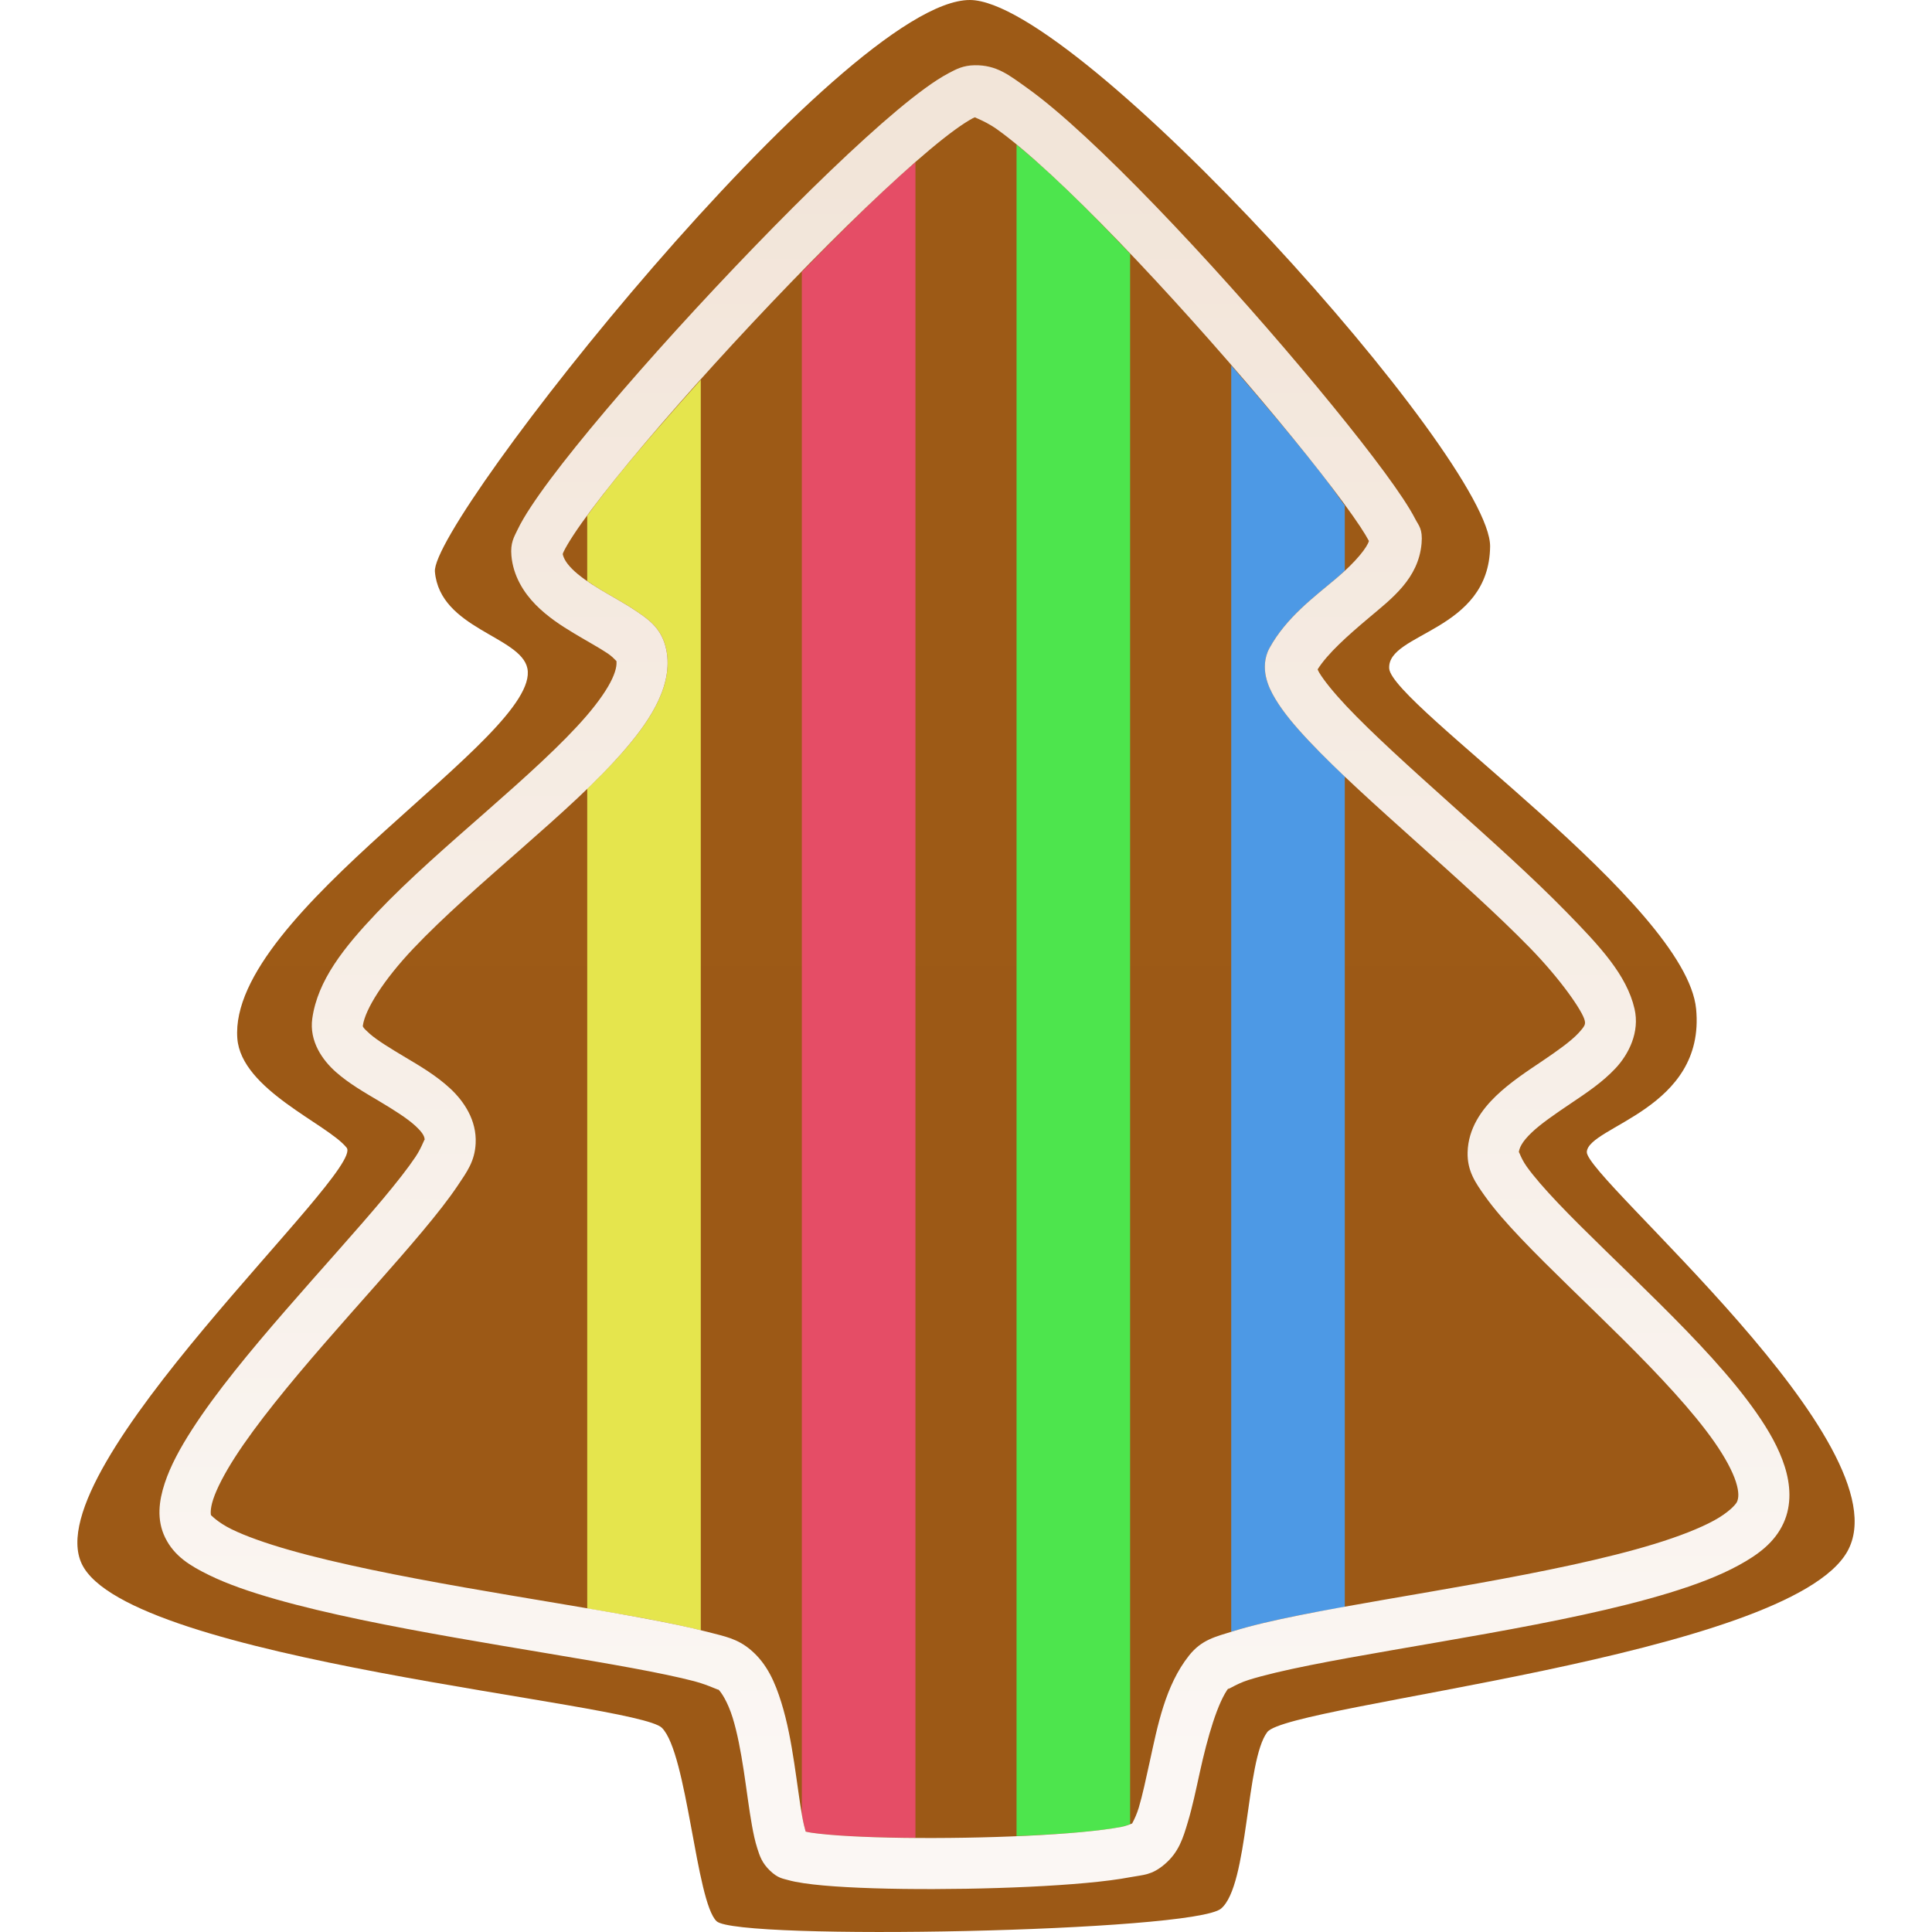
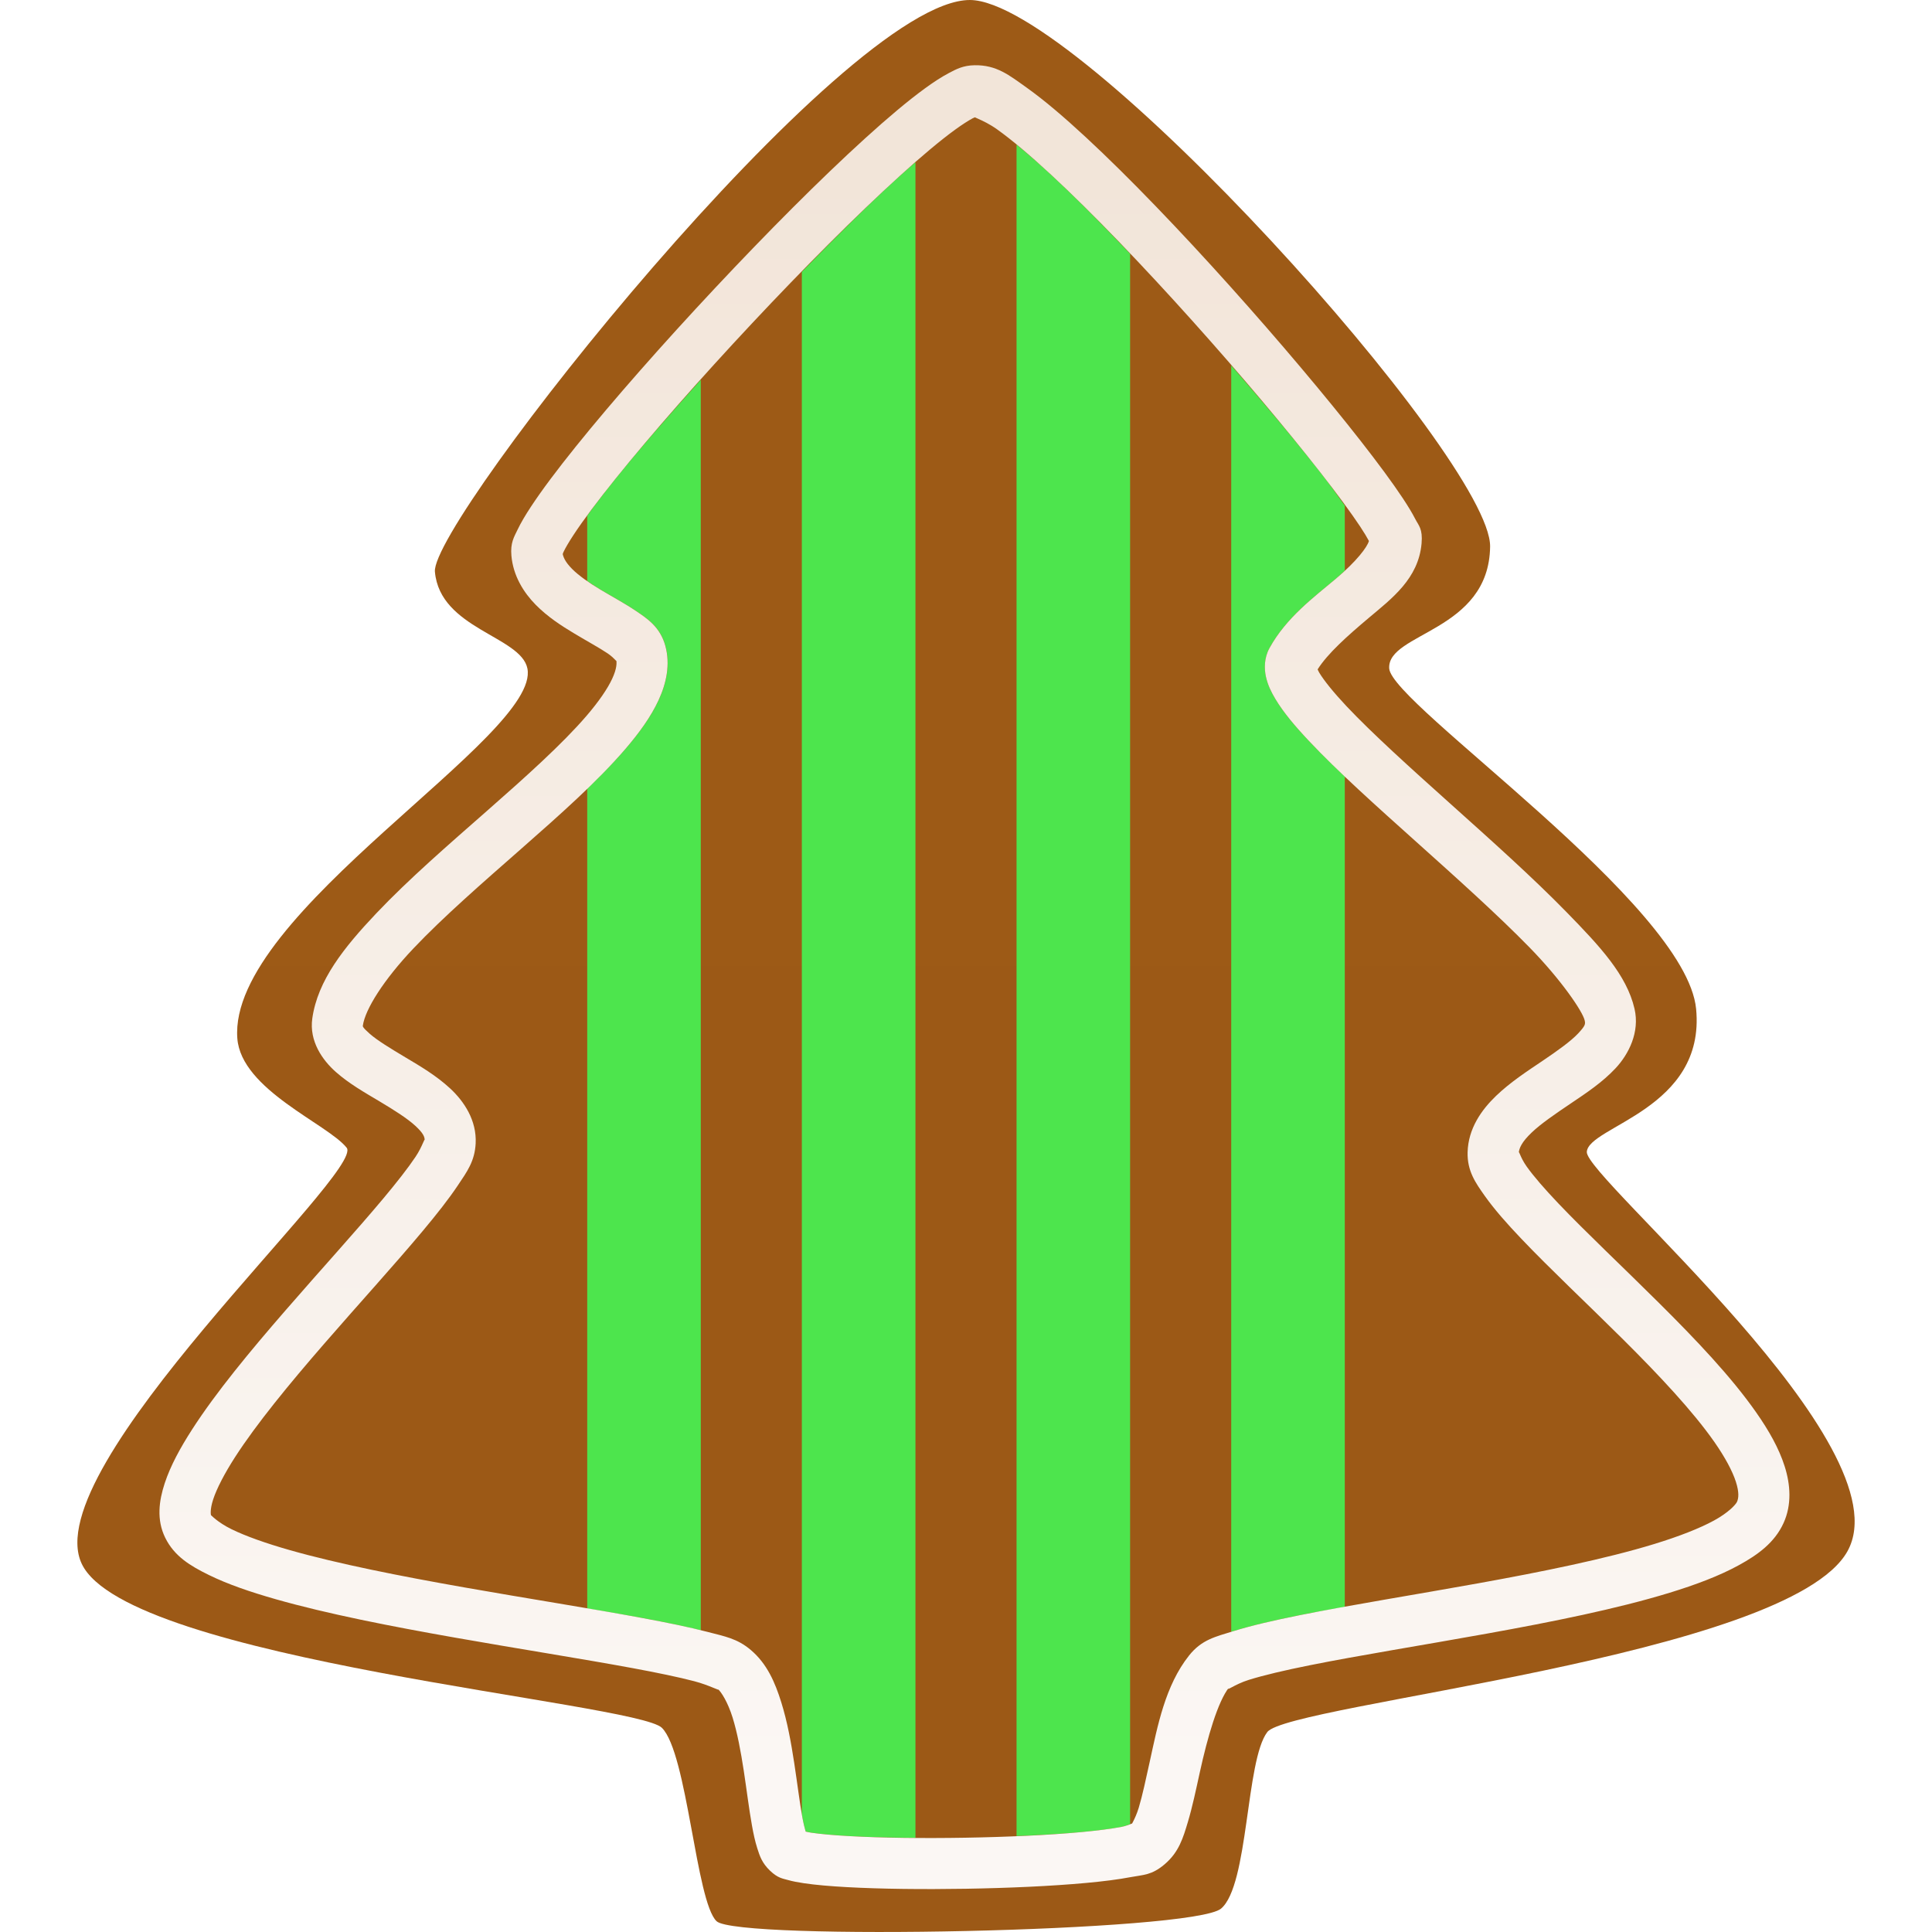
<svg xmlns="http://www.w3.org/2000/svg" xmlns:xlink="http://www.w3.org/1999/xlink" height="100mm" viewBox="0 0 100 100" width="100mm" version="1.1" id="svg1" xml:space="preserve">
  <defs id="defs1">
    <linearGradient id="linearGradient15">
      <stop style="stop-color:#f2e5d9;stop-opacity:1;" offset="0" id="stop15" />
      <stop style="stop-color:#fbf7f4;stop-opacity:1;" offset="1" id="stop16" />
    </linearGradient>
    <linearGradient id="linearGradient9">
      <stop style="stop-color:#9d5a16;stop-opacity:1;" offset="0" id="stop9" />
      <stop style="stop-color:#9c5916;stop-opacity:1;" offset="1" id="stop10" />
    </linearGradient>
    <linearGradient xlink:href="#linearGradient9" id="linearGradient10" x1="49.834" y1="16.81" x2="49.834" y2="81.767" gradientUnits="userSpaceOnUse" gradientTransform="matrix(1.416184,0,0,1.416184,-20.5736,-19.80115)" />
    <linearGradient xlink:href="#linearGradient15" id="linearGradient16" x1="49.934" y1="20.168" x2="49.934" y2="79.05" gradientUnits="userSpaceOnUse" gradientTransform="matrix(1.416184,0,0,1.416184,-20.5736,-19.80115)" />
  </defs>
  <path style="font-variation-settings:normal;fill:url(#linearGradient10);fill-opacity:1;stroke:none;stroke-width:1.873;stroke-linecap:butt;stroke-linejoin:miter;stroke-miterlimit:4;stroke-dasharray:none;stroke-dashoffset:0;stroke-opacity:1;stop-color:#000000" d="M 50.205,2.0538271e-4 C 43.659,-0.022 22.281,26.969 22.511,29.593 c 0.259,2.956 4.449,3.339 4.787,5.005 0.709,3.493 -15.502,12.66 -15.014,19.149 0.2,2.659 4.677,4.429 5.658,5.658 0.981,1.228 -16.089,16.54 -13.709,21.542 2.38,5.003 28.711,7.169 30.028,8.486 1.317,1.317 1.762,8.995 2.829,10.009 1.067,1.015 24.68,0.554 26.112,-0.653 1.432,-1.207 1.271,-7.672 2.394,-9.139 1.122,-1.467 26.986,-3.891 30.028,-9.357 3.043,-5.465 -13.579,-19.337 -13.491,-20.672 0.088,-1.335 6.157,-2.202 5.658,-7.398 C 87.269,46.801 72.017,36.454 71.905,34.598 71.793,32.742 77.075,32.7 77.128,28.288 77.182,23.776 55.818,0.019 50.205,2.0538271e-4 Z" id="path9" />
-   <path id="path3" style="fill:#4d99e5;fill-opacity:1;stroke-width:1.323;stroke-linecap:round;stroke-linejoin:round;stroke-dasharray:none" d="m 63.728,18.917 v 65.546 c 0.042,-0.013 0.079,-0.024 0.121,-0.037 0.933,-0.291 2.083,-0.555 3.404,-0.821 0.709,-0.142 1.56,-0.288 2.353,-0.431 V 40.19 c -0.668,-0.634 -1.303,-1.252 -1.845,-1.828 -0.733,-0.778 -1.329,-1.484 -1.752,-2.192 -0.211,-0.354 -0.387,-0.709 -0.483,-1.135 -0.096,-0.426 -0.096,-0.983 0.18,-1.486 0.869,-1.585 2.306,-2.641 3.438,-3.594 0.175,-0.147 0.314,-0.282 0.462,-0.42 V 26.171 C 69.212,25.624 68.885,25.146 68.35,24.461 67.094,22.854 65.455,20.908 63.728,18.917 Z" />
+   <path id="path3" style="fill:#4de54d;fill-opacity:1;stroke-width:1.323;stroke-linecap:round;stroke-linejoin:round;stroke-dasharray:none" d="m 63.728,18.917 v 65.546 c 0.042,-0.013 0.079,-0.024 0.121,-0.037 0.933,-0.291 2.083,-0.555 3.404,-0.821 0.709,-0.142 1.56,-0.288 2.353,-0.431 V 40.19 c -0.668,-0.634 -1.303,-1.252 -1.845,-1.828 -0.733,-0.778 -1.329,-1.484 -1.752,-2.192 -0.211,-0.354 -0.387,-0.709 -0.483,-1.135 -0.096,-0.426 -0.096,-0.983 0.18,-1.486 0.869,-1.585 2.306,-2.641 3.438,-3.594 0.175,-0.147 0.314,-0.282 0.462,-0.42 V 26.171 C 69.212,25.624 68.885,25.146 68.35,24.461 67.094,22.854 65.455,20.908 63.728,18.917 Z" />
  <path id="path4" style="fill:#4de54d;fill-opacity:1;stroke-width:1.323;stroke-linecap:round;stroke-linejoin:round;stroke-dasharray:none" d="M 52.616 7.484 L 52.616 95.035 C 53.83 94.983 54.991 94.919 55.971 94.828 C 56.812 94.751 57.532 94.657 58.037 94.561 C 58.234 94.523 58.372 94.463 58.494 94.414 L 58.494 13.134 C 57.056 11.624 55.655 10.203 54.41 9.049 C 53.756 8.443 53.165 7.935 52.616 7.484 z " />
-   <path id="path5" style="fill:#e54d66;fill-opacity:1;stroke-width:1.323;stroke-linecap:round;stroke-linejoin:round;stroke-dasharray:none" d="M 47.384 8.396 C 47.11 8.636 46.854 8.851 46.56 9.117 C 45.049 10.489 43.293 12.237 41.503 14.07 L 41.503 93.896 C 41.509 93.929 41.516 93.985 41.521 94.018 C 41.582 94.356 41.646 94.619 41.701 94.802 C 41.794 94.822 41.857 94.839 41.992 94.859 C 42.466 94.93 43.163 94.992 43.984 95.037 C 44.964 95.091 46.146 95.115 47.384 95.124 L 47.384 8.396 z " />
-   <path id="path6" style="fill:#e5e54d;fill-opacity:1;stroke-width:1.323;stroke-linecap:round;stroke-linejoin:round;stroke-dasharray:none" d="m 36.272,19.658 c -1.639,1.827 -3.191,3.604 -4.404,5.112 -0.576,0.715 -1.053,1.345 -1.474,1.921 v 3.38 c 0.218,0.151 0.447,0.303 0.695,0.452 0.595,0.357 1.238,0.699 1.83,1.098 0.592,0.399 1.251,0.833 1.518,1.797 0.27,0.975 0.055,1.952 -0.348,2.822 -0.402,0.87 -1.003,1.696 -1.724,2.535 -0.579,0.674 -1.256,1.358 -1.97,2.047 V 83.256 c 0.911,0.156 2.011,0.335 2.817,0.484 1.176,0.218 2.192,0.429 3.061,0.644 z" />
+   <path id="path5" style="fill:#4de54d;fill-opacity:1;stroke-width:1.323;stroke-linecap:round;stroke-linejoin:round;stroke-dasharray:none" d="M 47.384 8.396 C 47.11 8.636 46.854 8.851 46.56 9.117 C 45.049 10.489 43.293 12.237 41.503 14.07 L 41.503 93.896 C 41.509 93.929 41.516 93.985 41.521 94.018 C 41.582 94.356 41.646 94.619 41.701 94.802 C 41.794 94.822 41.857 94.839 41.992 94.859 C 42.466 94.93 43.163 94.992 43.984 95.037 C 44.964 95.091 46.146 95.115 47.384 95.124 L 47.384 8.396 z " />
+   <path id="path6" style="fill:#4de54d;fill-opacity:1;stroke-width:1.323;stroke-linecap:round;stroke-linejoin:round;stroke-dasharray:none" d="m 36.272,19.658 c -1.639,1.827 -3.191,3.604 -4.404,5.112 -0.576,0.715 -1.053,1.345 -1.474,1.921 v 3.38 c 0.218,0.151 0.447,0.303 0.695,0.452 0.595,0.357 1.238,0.699 1.83,1.098 0.592,0.399 1.251,0.833 1.518,1.797 0.27,0.975 0.055,1.952 -0.348,2.822 -0.402,0.87 -1.003,1.696 -1.724,2.535 -0.579,0.674 -1.256,1.358 -1.97,2.047 V 83.256 c 0.911,0.156 2.011,0.335 2.817,0.484 1.176,0.218 2.192,0.429 3.061,0.644 z" />
  <path style="fill:url(#linearGradient16)" d="M 50.441,3.377 C 49.856,3.387 49.506,3.574 49.113,3.781 48.721,3.989 48.315,4.254 47.871,4.578 46.982,5.226 45.941,6.105 44.781,7.158 c -2.32,2.106 -5.098,4.9 -7.783,7.766 -2.685,2.866 -5.269,5.798 -7.191,8.186 -0.961,1.194 -1.755,2.249 -2.328,3.121 -0.287,0.436 -0.517,0.823 -0.695,1.195 -0.178,0.372 -0.372,0.672 -0.314,1.334 0.092,1.049 0.635,1.91 1.256,2.541 0.621,0.631 1.335,1.09 2.002,1.49 0.667,0.401 1.297,0.742 1.715,1.023 0.418,0.281 0.505,0.525 0.445,0.309 0.049,0.178 0.039,0.488 -0.201,1.008 -0.24,0.52 -0.701,1.19 -1.328,1.92 -1.254,1.459 -3.15,3.16 -5.137,4.906 -1.987,1.746 -4.065,3.544 -5.742,5.314 -1.677,1.771 -3.037,3.469 -3.316,5.445 -0.166,1.176 0.526,2.158 1.221,2.771 0.695,0.613 1.497,1.065 2.25,1.514 0.753,0.448 1.451,0.89 1.867,1.275 0.416,0.386 0.488,0.576 0.479,0.773 0.011,-0.226 -0.096,0.266 -0.477,0.834 -0.38,0.568 -0.96,1.308 -1.656,2.141 -1.393,1.666 -3.258,3.712 -5.074,5.805 -1.817,2.093 -3.585,4.225 -4.83,6.158 -0.622,0.967 -1.12,1.881 -1.418,2.785 -0.298,0.905 -0.433,1.888 0.025,2.82 0.475,0.966 1.302,1.459 2.266,1.932 0.964,0.473 2.133,0.875 3.465,1.254 2.664,0.758 5.971,1.404 9.275,1.986 3.304,0.583 6.603,1.1 9.176,1.576 1.286,0.238 2.393,0.468 3.203,0.68 0.81,0.212 1.397,0.553 1.215,0.398 0.188,0.159 0.521,0.694 0.766,1.475 0.244,0.781 0.429,1.77 0.58,2.76 0.151,0.99 0.27,1.978 0.424,2.832 0.077,0.427 0.159,0.819 0.279,1.193 0.12,0.374 0.235,0.748 0.66,1.152 0.401,0.381 0.647,0.401 0.908,0.475 0.261,0.074 0.532,0.124 0.838,0.17 0.613,0.091 1.364,0.155 2.234,0.203 1.741,0.096 3.94,0.121 6.154,0.084 2.214,-0.037 4.437,-0.136 6.223,-0.301 0.893,-0.082 1.672,-0.18 2.316,-0.303 0.644,-0.122 1.066,-0.088 1.742,-0.658 0.746,-0.628 0.962,-1.374 1.203,-2.174 0.241,-0.8 0.427,-1.693 0.625,-2.596 0.396,-1.806 0.928,-3.656 1.516,-4.396 -0.204,0.257 0.251,-0.144 1.021,-0.385 0.77,-0.24 1.858,-0.496 3.135,-0.752 2.553,-0.513 5.867,-1.042 9.207,-1.645 3.34,-0.602 6.703,-1.274 9.436,-2.111 1.366,-0.419 2.575,-0.875 3.578,-1.424 1.003,-0.548 1.861,-1.176 2.32,-2.184 0.435,-0.953 0.357,-1.997 0.057,-2.939 -0.3,-0.942 -0.82,-1.853 -1.469,-2.781 -1.297,-1.857 -3.138,-3.787 -5.02,-5.658 -1.882,-1.872 -3.805,-3.677 -5.217,-5.16 -0.706,-0.742 -1.285,-1.407 -1.645,-1.914 -0.36,-0.507 -0.406,-0.895 -0.412,-0.676 0.007,-0.273 0.169,-0.606 0.66,-1.076 0.491,-0.471 1.249,-0.986 2.043,-1.521 0.794,-0.535 1.625,-1.083 2.311,-1.818 0.685,-0.735 1.256,-1.872 0.979,-3.074 -0.407,-1.759 -1.791,-3.235 -3.535,-5.021 -1.744,-1.786 -3.908,-3.72 -5.982,-5.58 -2.075,-1.86 -4.062,-3.651 -5.395,-5.066 -0.666,-0.708 -1.167,-1.331 -1.408,-1.734 -0.057,-0.096 -0.054,-0.108 -0.082,-0.17 0.521,-0.823 1.539,-1.73 2.65,-2.666 1.184,-0.997 2.566,-2.024 2.729,-3.846 0.068,-0.764 -0.155,-0.935 -0.322,-1.262 -0.167,-0.327 -0.382,-0.677 -0.648,-1.08 -0.533,-0.805 -1.274,-1.807 -2.174,-2.959 C 68.634,20.529 66.207,17.645 63.664,14.812 61.122,11.98 58.469,9.204 56.207,7.107 55.076,6.059 54.046,5.181 53.139,4.535 52.231,3.889 51.583,3.357 50.441,3.377 Z m 0.047,2.645 c -0.303,0.005 0.366,0.135 1.117,0.67 0.751,0.535 1.723,1.355 2.805,2.357 2.163,2.004 4.778,4.74 7.283,7.531 2.506,2.791 4.908,5.644 6.656,7.881 0.874,1.119 1.585,2.088 2.053,2.793 0.213,0.321 0.357,0.567 0.453,0.746 -0.081,0.309 -0.635,1.049 -1.711,1.955 -1.131,0.953 -2.569,2.009 -3.438,3.594 -0.276,0.503 -0.276,1.06 -0.18,1.486 0.096,0.426 0.271,0.781 0.482,1.135 0.423,0.708 1.019,1.413 1.752,2.191 1.465,1.557 3.481,3.362 5.557,5.223 2.076,1.861 4.21,3.774 5.855,5.459 1.645,1.685 2.742,3.305 2.85,3.77 0.045,0.195 0.035,0.277 -0.336,0.676 -0.371,0.398 -1.072,0.9 -1.855,1.428 -0.783,0.528 -1.647,1.088 -2.395,1.805 -0.747,0.717 -1.44,1.684 -1.473,2.916 -0.026,0.972 0.41,1.586 0.9,2.277 0.491,0.691 1.133,1.418 1.883,2.205 1.499,1.575 3.425,3.379 5.27,5.213 1.844,1.834 3.605,3.708 4.717,5.299 0.556,0.796 0.943,1.521 1.117,2.068 0.175,0.548 0.141,0.85 0.055,1.039 -0.062,0.135 -0.432,0.549 -1.182,0.959 -0.75,0.41 -1.82,0.827 -3.084,1.215 -2.527,0.775 -5.825,1.443 -9.129,2.039 -3.304,0.596 -6.617,1.124 -9.258,1.654 -1.32,0.265 -2.472,0.529 -3.404,0.82 -0.933,0.291 -1.646,0.435 -2.305,1.266 -1.232,1.553 -1.627,3.64 -2.029,5.475 -0.201,0.917 -0.383,1.771 -0.572,2.398 -0.189,0.628 -0.467,0.992 -0.375,0.914 0.35,-0.295 -0.026,-0.014 -0.531,0.082 -0.505,0.096 -1.225,0.19 -2.066,0.268 -1.682,0.155 -3.858,0.255 -6.021,0.291 -2.164,0.037 -4.321,0.009 -5.965,-0.082 -0.822,-0.045 -1.518,-0.107 -1.992,-0.178 -0.136,-0.02 -0.199,-0.037 -0.291,-0.057 -0.055,-0.184 -0.119,-0.447 -0.18,-0.785 -0.132,-0.732 -0.253,-1.723 -0.412,-2.764 -0.159,-1.041 -0.355,-2.135 -0.672,-3.148 -0.317,-1.014 -0.728,-1.985 -1.578,-2.705 -0.702,-0.594 -1.33,-0.697 -2.256,-0.939 -0.926,-0.242 -2.076,-0.477 -3.393,-0.721 -2.633,-0.488 -5.924,-1.003 -9.195,-1.58 -3.272,-0.577 -6.526,-1.218 -9.012,-1.926 -1.243,-0.354 -2.296,-0.728 -3.025,-1.086 -0.73,-0.358 -1.069,-0.747 -1.057,-0.723 -0.004,-0.009 -0.068,-0.268 0.115,-0.824 0.183,-0.556 0.578,-1.323 1.129,-2.18 1.103,-1.713 2.815,-3.797 4.604,-5.857 1.788,-2.06 3.652,-4.104 5.105,-5.842 0.727,-0.869 1.349,-1.657 1.824,-2.367 0.475,-0.71 0.875,-1.248 0.922,-2.172 0.06,-1.198 -0.603,-2.18 -1.32,-2.846 -0.717,-0.665 -1.548,-1.152 -2.312,-1.607 -0.765,-0.456 -1.468,-0.884 -1.855,-1.227 -0.388,-0.342 -0.356,-0.389 -0.352,-0.418 0.119,-0.845 1.078,-2.37 2.617,-3.994 1.539,-1.625 3.572,-3.394 5.568,-5.148 1.996,-1.755 3.953,-3.489 5.396,-5.168 0.722,-0.84 1.322,-1.665 1.725,-2.535 0.402,-0.87 0.618,-1.847 0.348,-2.822 -0.267,-0.963 -0.926,-1.398 -1.518,-1.797 -0.592,-0.399 -1.235,-0.74 -1.83,-1.098 -0.595,-0.357 -1.134,-0.73 -1.479,-1.08 -0.344,-0.35 -0.48,-0.617 -0.506,-0.916 0.033,0.375 -0.028,0.236 0.066,0.039 0.094,-0.197 0.273,-0.508 0.52,-0.883 0.492,-0.749 1.248,-1.759 2.178,-2.914 1.859,-2.309 4.415,-5.211 7.062,-8.037 2.648,-2.827 5.395,-5.586 7.631,-7.615 1.118,-1.015 2.111,-1.848 2.869,-2.4 0.379,-0.276 0.702,-0.48 0.92,-0.596 0.218,-0.115 0.361,-0.104 0.139,-0.1 z" id="path10" />
</svg>
